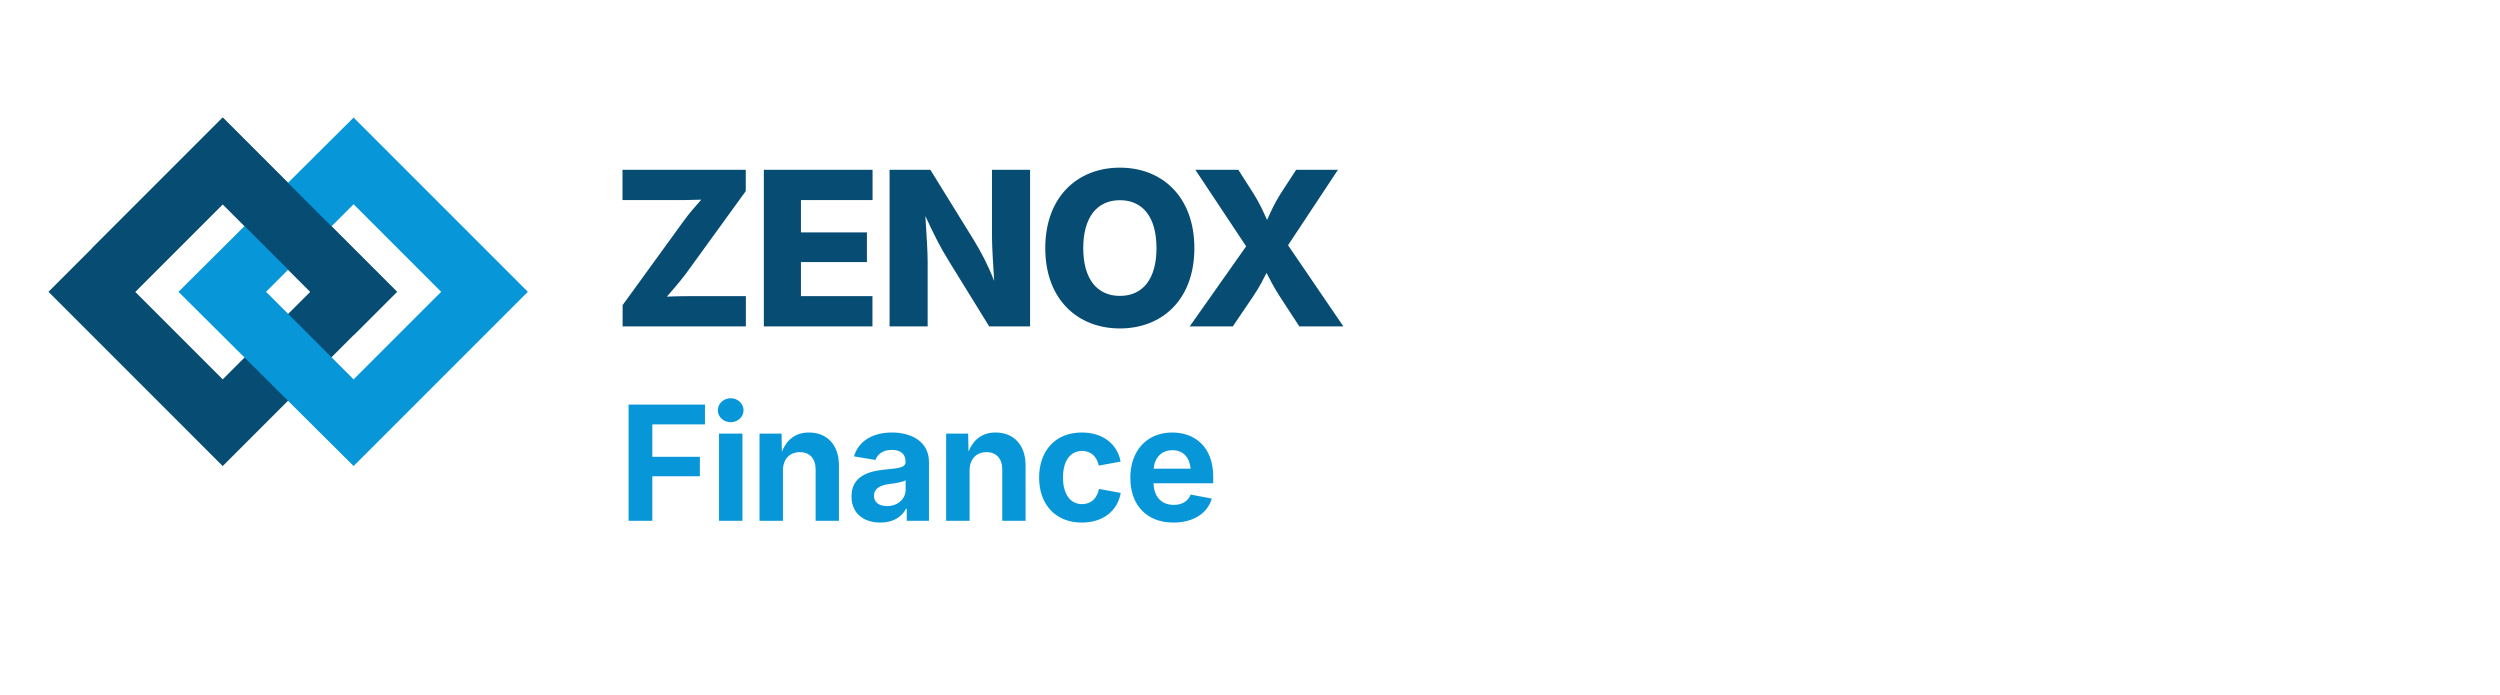
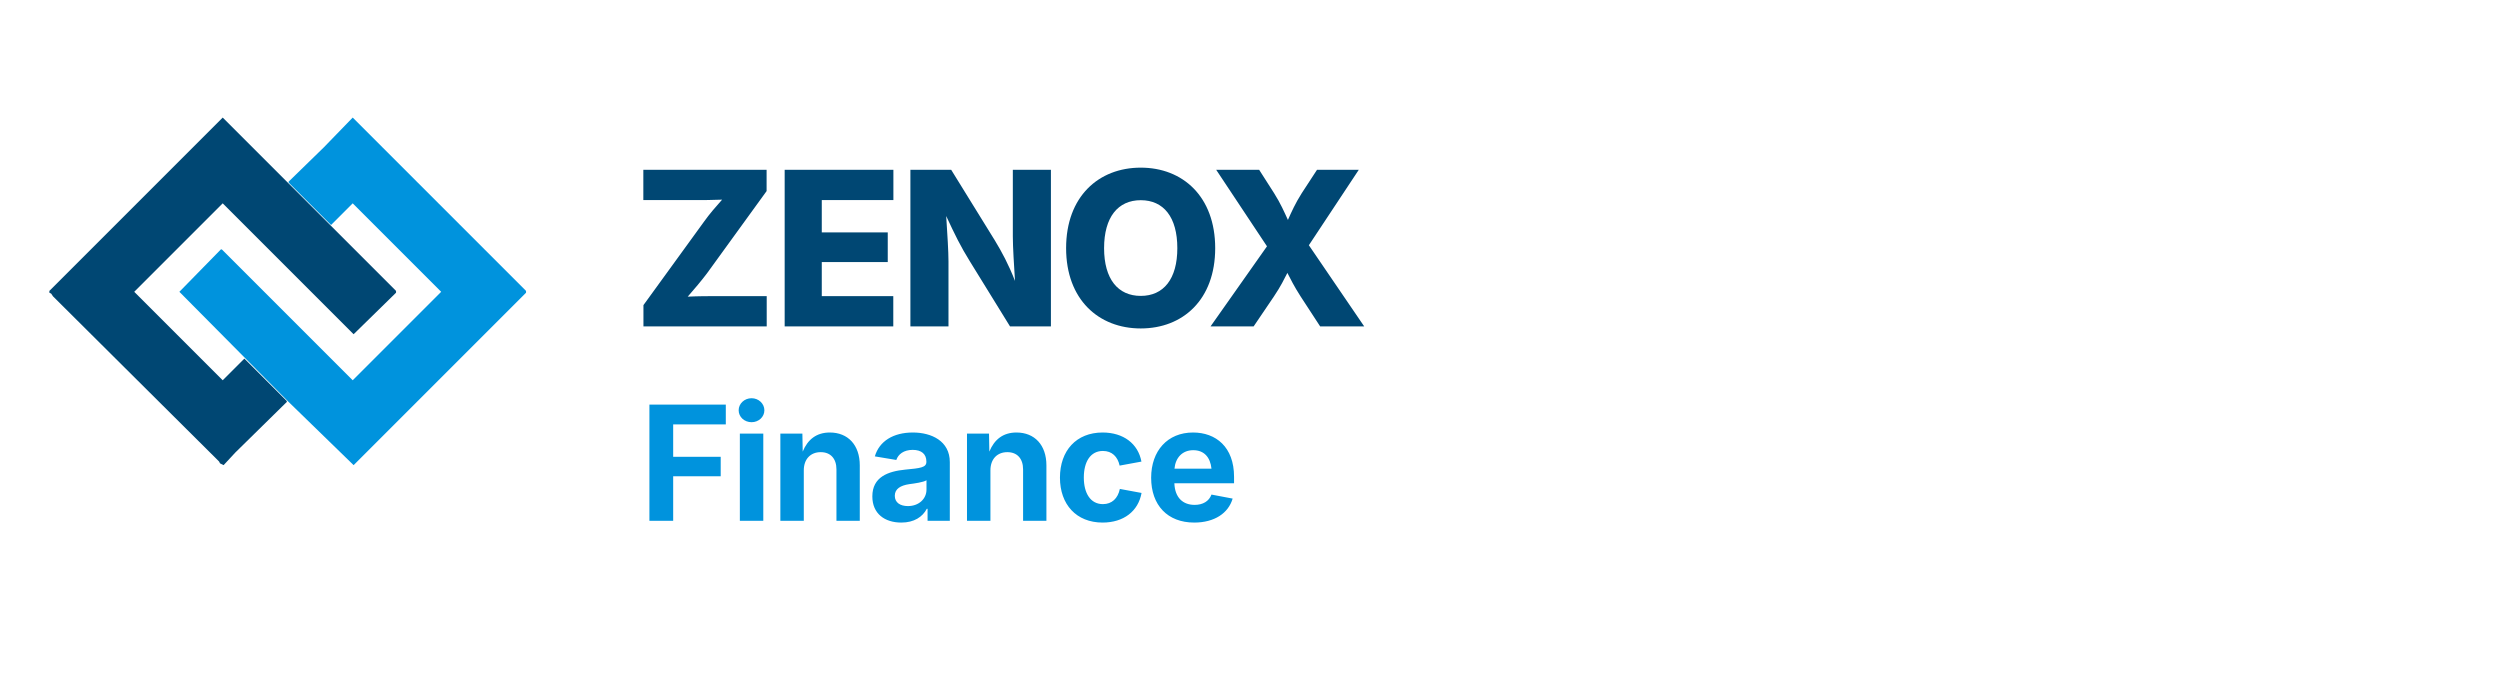
<svg xmlns="http://www.w3.org/2000/svg" viewBox="0 0 360 100" role="img" aria-labelledby="title">
  <g transform="translate(1 9) scale(.13)">
-     <path fill="#064C73" fill-rule="evenodd" d="M239 61 432 254 239 447 46 254Z M239 157 142 254 239 351 336 254Z" />
-     <path fill="#0797D8" fill-rule="evenodd" d="M384 61 577 254 384 447 190 254Z M384 157 287 254 384 351 481 254Z" />
-     <path fill="#064C73" d="M239 61 432 254 384 302 239 157 142 254 94 206Z" />
+     <path fill="#004773" d="M 239,61 47,253 47,255 49,256 51,259 235,442 236,444 240,446 253,432 310,376 310,375 263,328 239,352 141,254 239,156 384,301 431,255 431,253 Z" />
+     <path fill="#0093DD" d="M 383,61 351,94 312,132 312,133 359,180 383,156 481,254 383,352 238,207 237,207 191,254 311,375 384,446 575,255 575,253 Z" />
  </g>
-   <text x="88" y="47" font-family="Inter, Arial, sans-serif" font-size="31" font-weight="800" letter-spacing="-.8" fill="#064C73">ZENOX</text>
-   <text x="89" y="75" font-family="Inter, Arial, sans-serif" font-size="23" font-weight="650" letter-spacing="-.4" fill="#0797D8">Finance</text>
+   <text x="91" y="47" font-family="Inter, Arial, sans-serif" font-size="31" font-weight="800" letter-spacing="-.8" fill="#004773">ZENOX</text>
+   <text x="92" y="75" font-family="Inter, Arial, sans-serif" font-size="23" font-weight="650" letter-spacing="-.4" fill="#0093DD">Finance</text>
</svg>
